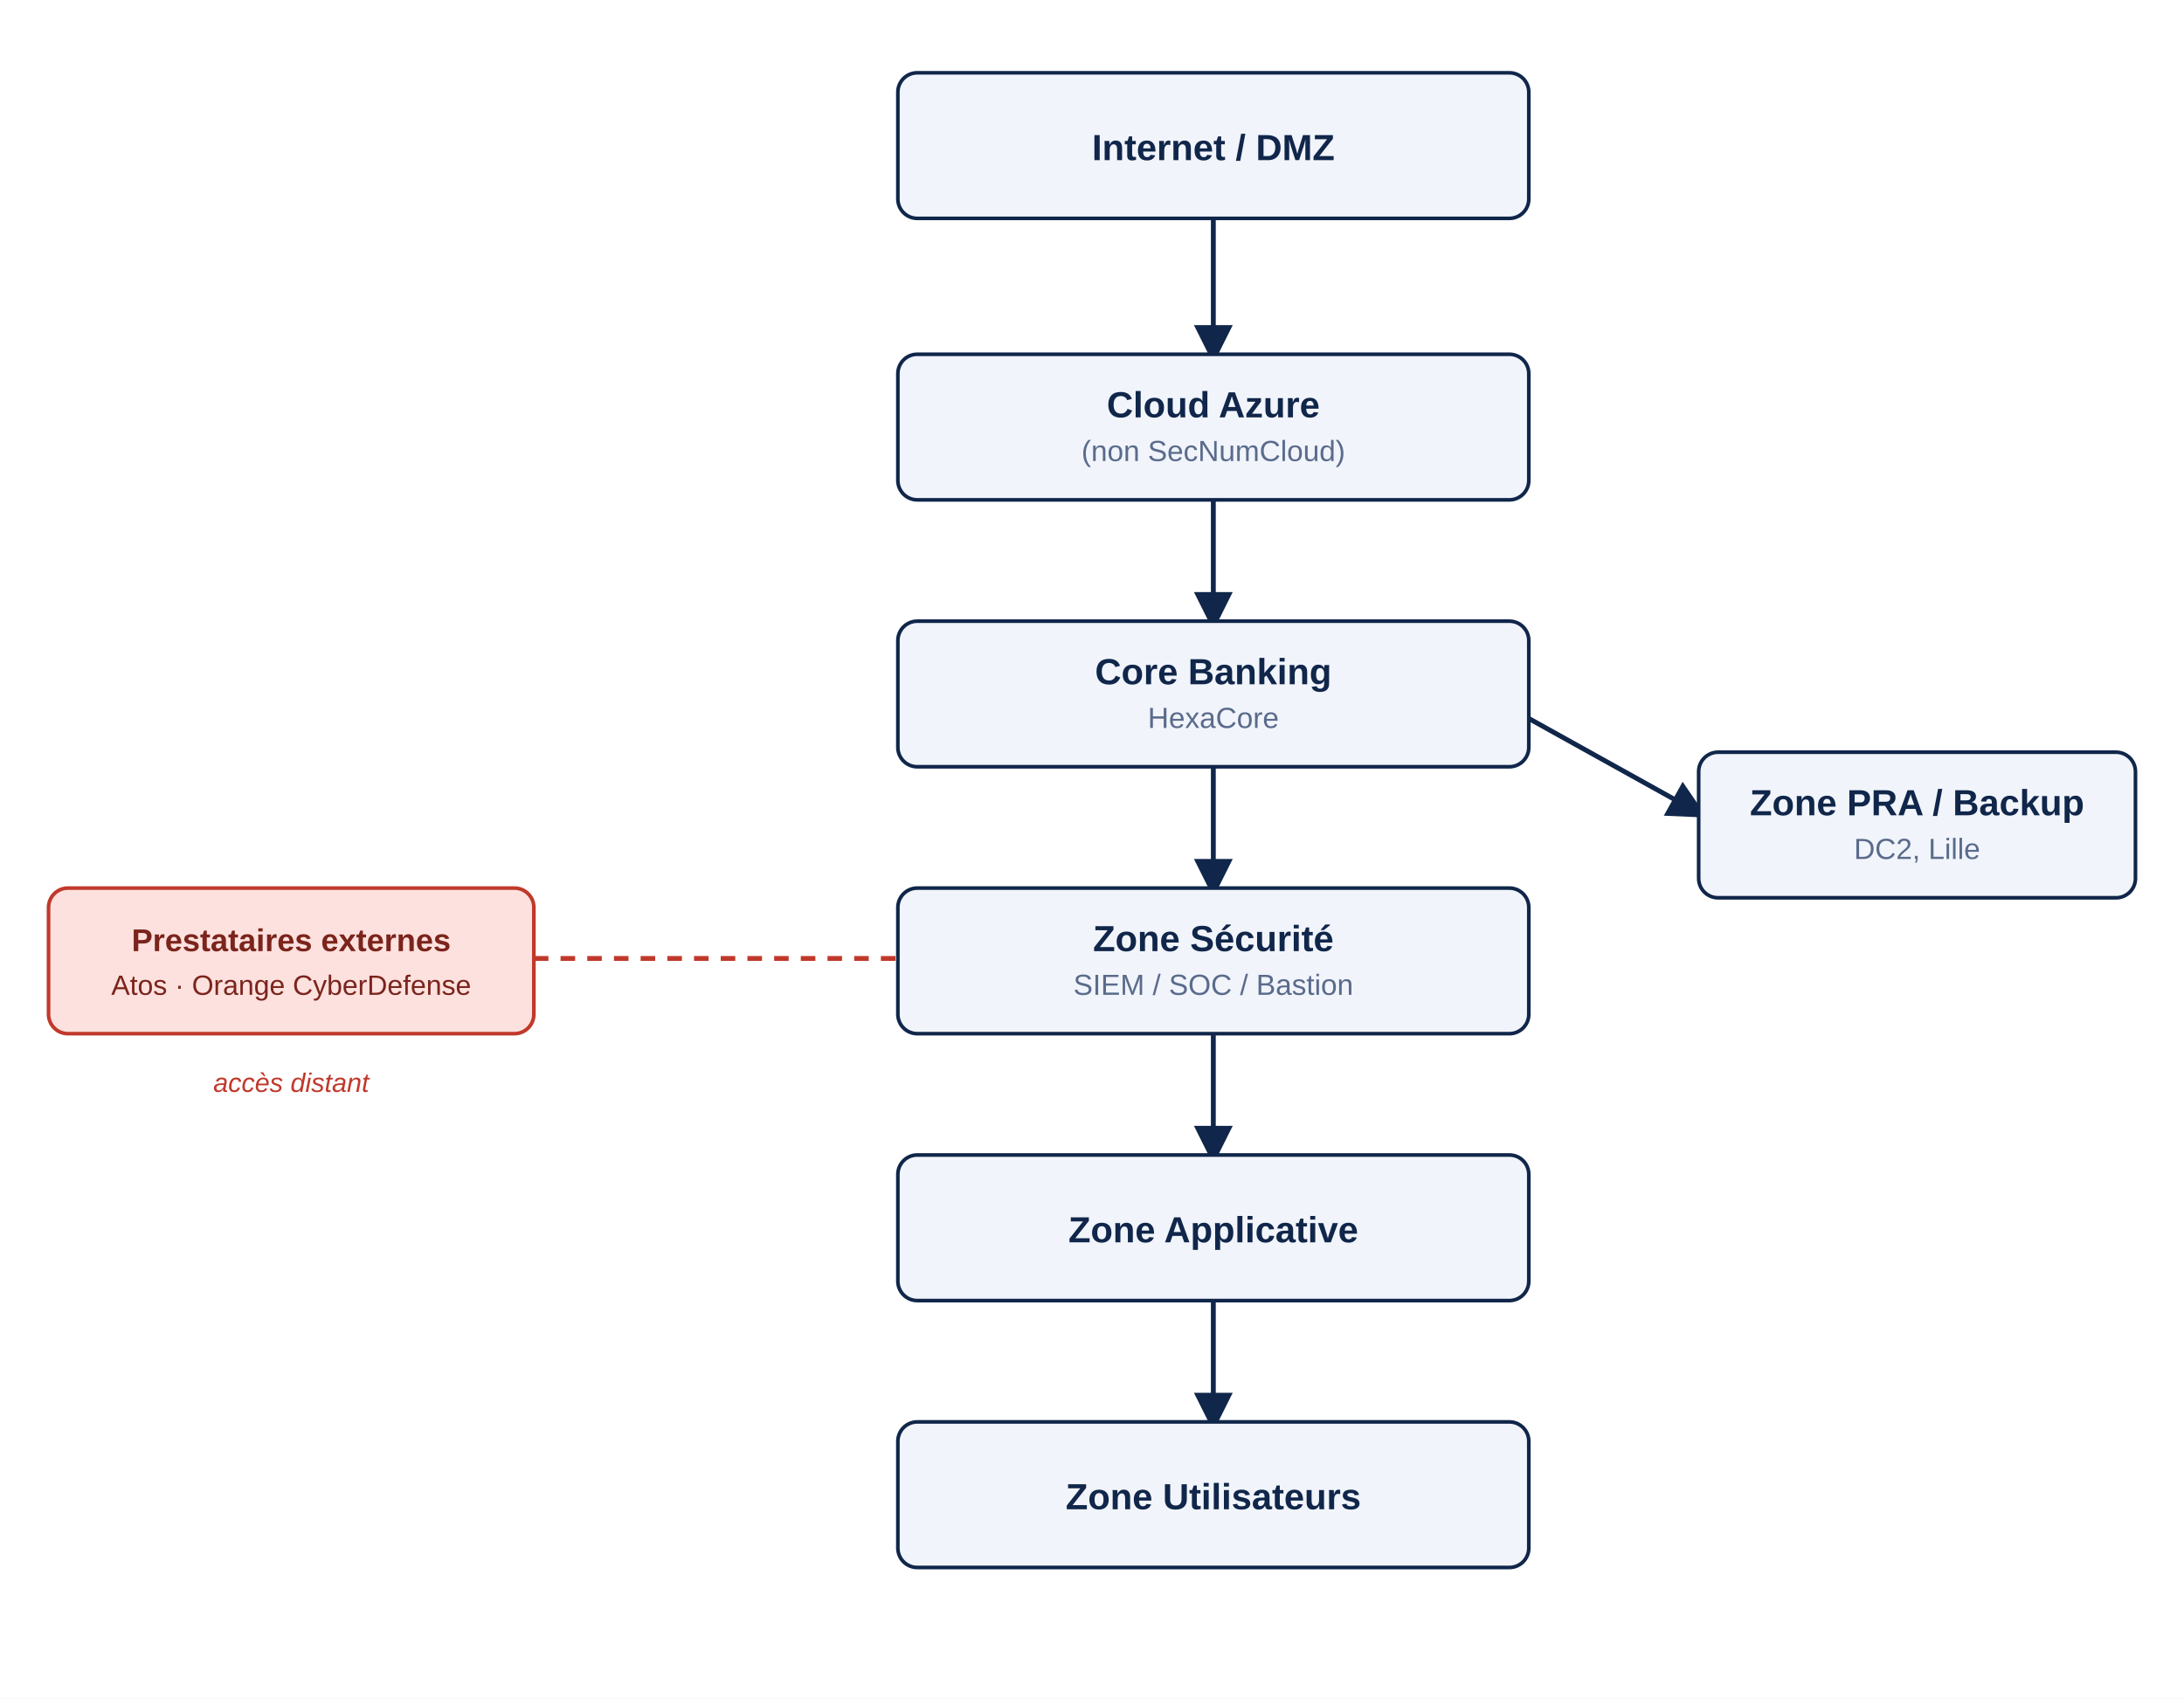
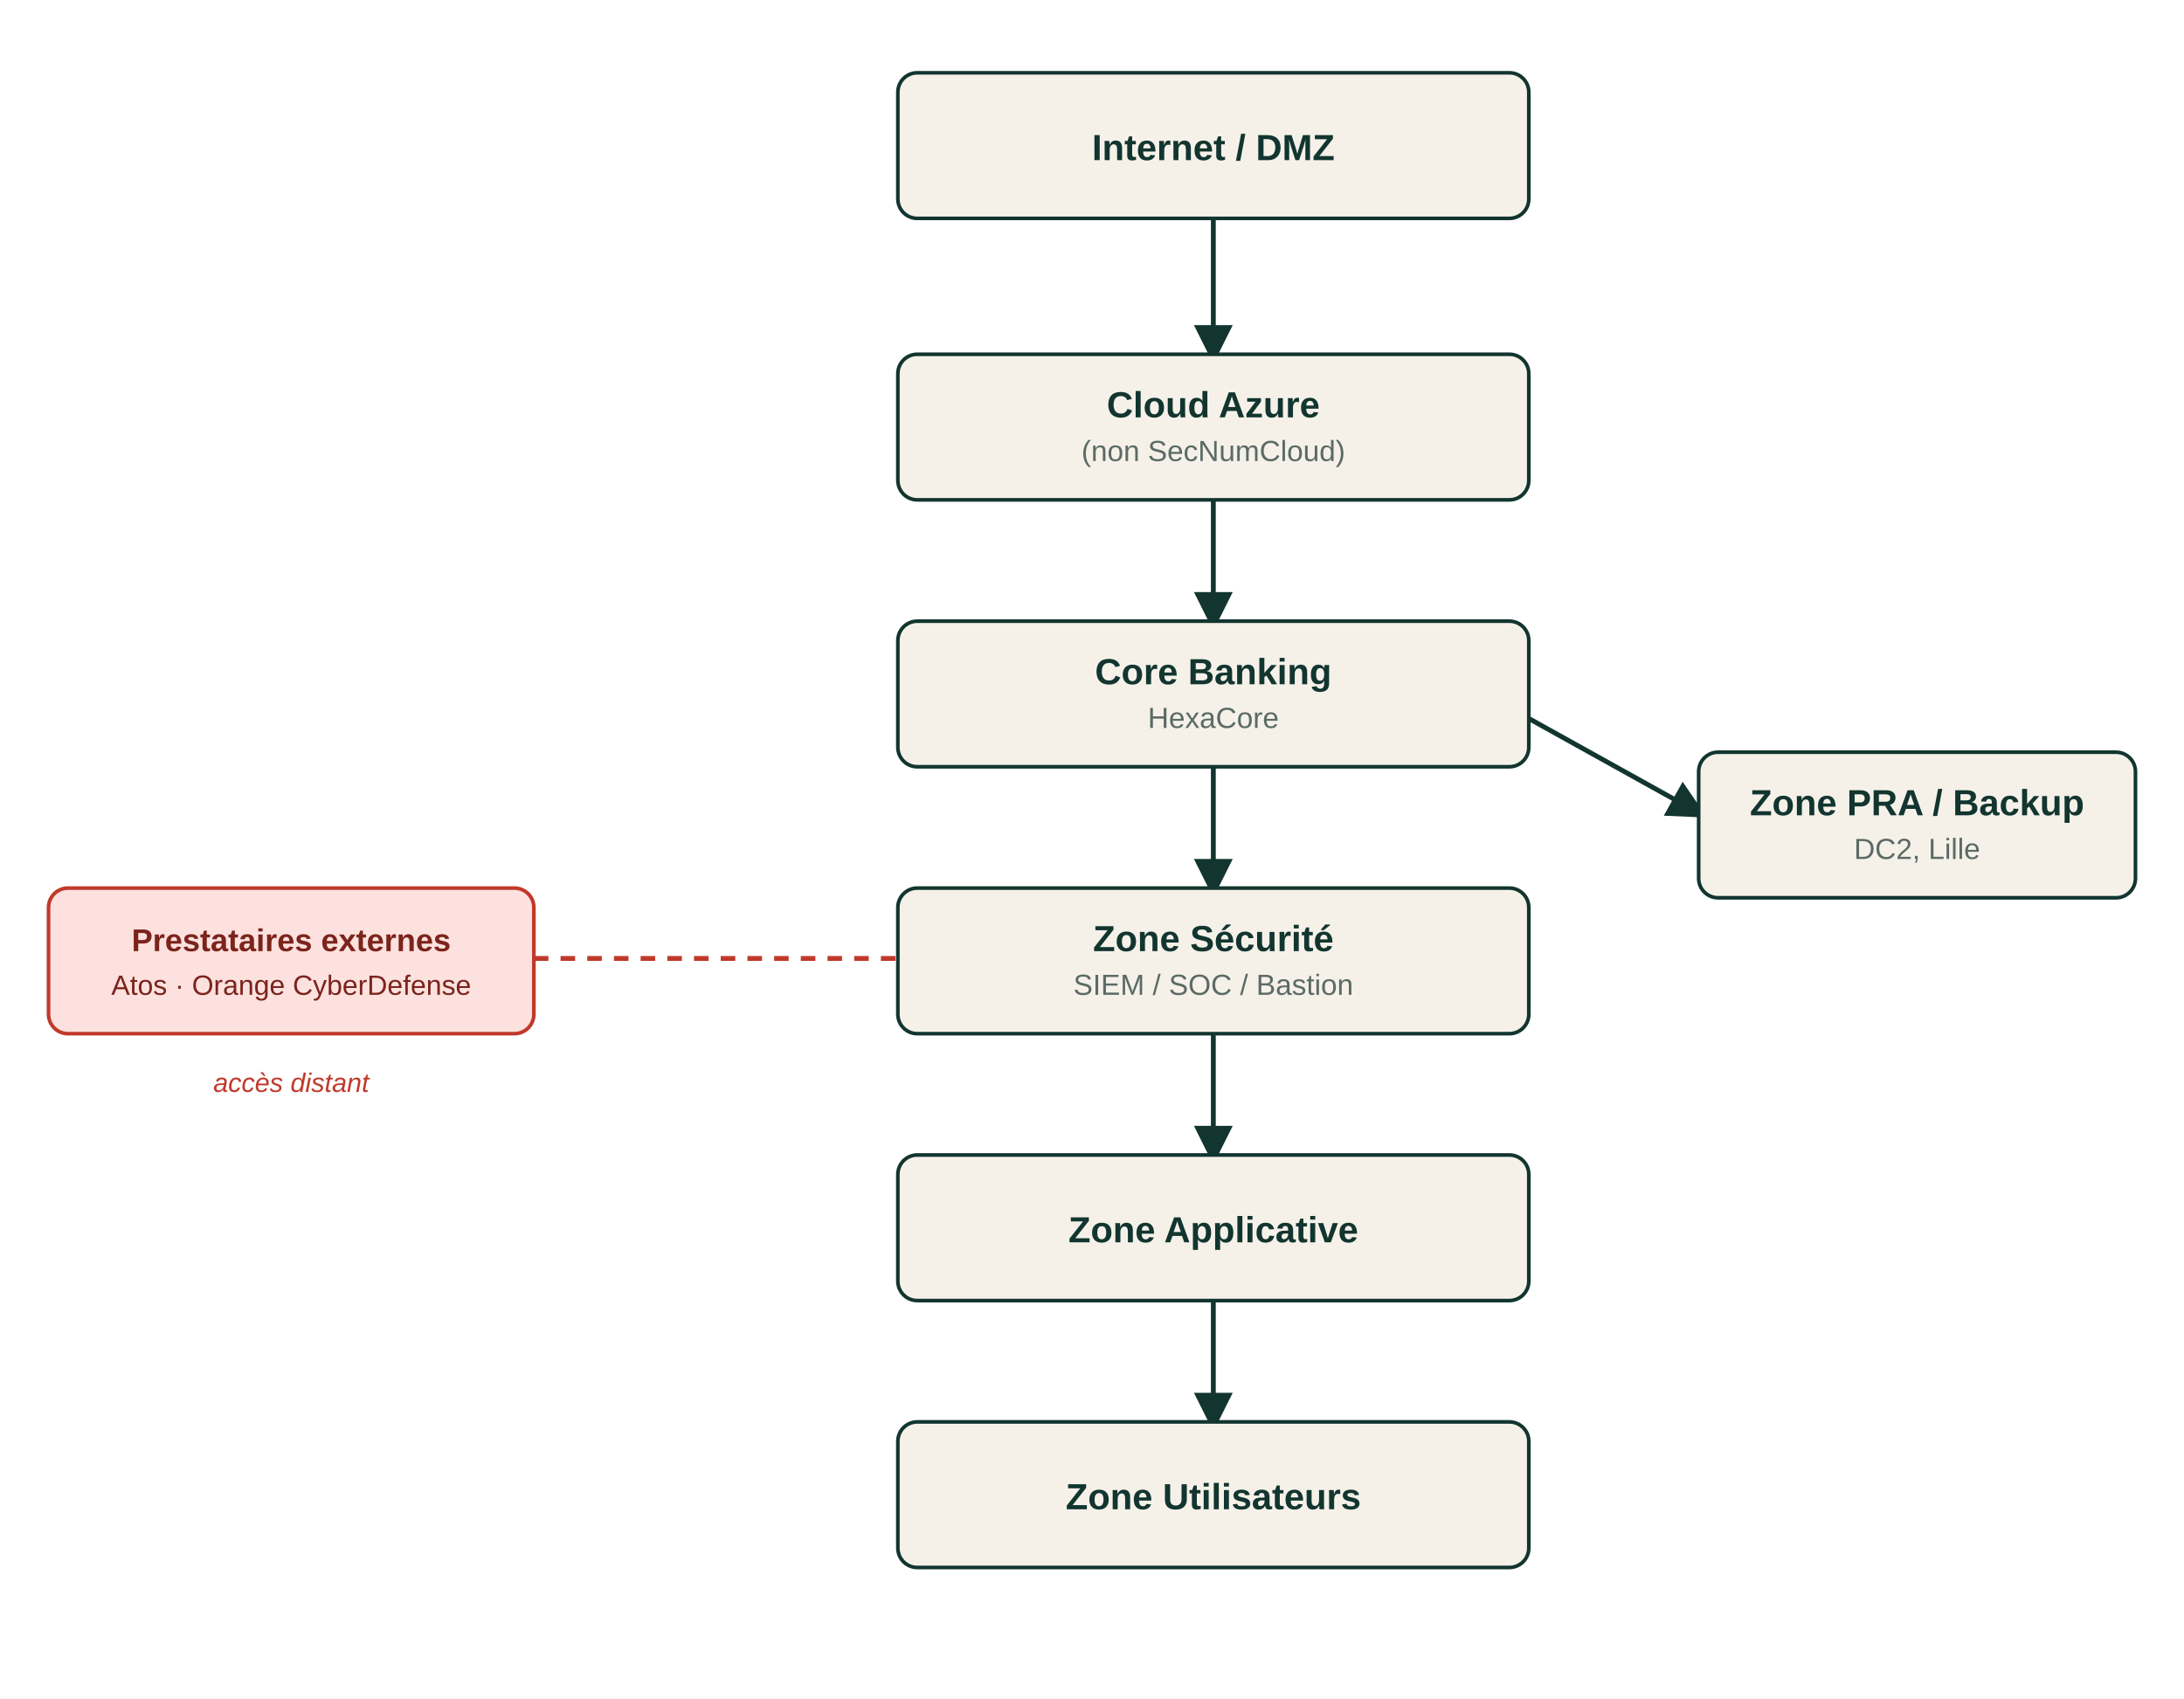
<svg xmlns="http://www.w3.org/2000/svg" viewBox="0 0 900 700" font-family="Arial, Helvetica, sans-serif">
  <defs>
    <marker id="arrowZ" markerWidth="8" markerHeight="8" refX="6" refY="4" orient="auto">
-       <path d="M0,0 L8,4 L0,8 Z" fill="#10264A" />
+       <path d="M0,0 L8,4 L0,8 Z" fill="#12352F" />
    </marker>
    <marker id="arrowR" markerWidth="8" markerHeight="8" refX="6" refY="4" orient="auto">
      <path d="M0,0 L8,4 L0,8 Z" fill="#C0392B" />
    </marker>
  </defs>
  <rect width="900" height="700" fill="#FFFFFF" />
-   <g stroke="#10264A" stroke-width="2" marker-end="url(#arrowZ)" fill="none">
+   <g stroke="#12352F" stroke-width="2" marker-end="url(#arrowZ)" fill="none">
    <line x1="500" y1="90" x2="500" y2="146" />
    <line x1="500" y1="200" x2="500" y2="256" />
    <line x1="500" y1="310" x2="500" y2="366" />
    <line x1="500" y1="420" x2="500" y2="476" />
    <line x1="500" y1="530" x2="500" y2="586" />
  </g>
-   <line x1="610" y1="285" x2="700" y2="335" stroke="#10264A" stroke-width="2" marker-end="url(#arrowZ)" fill="none" />
+   <line x1="610" y1="285" x2="700" y2="335" stroke="#12352F" stroke-width="2" marker-end="url(#arrowZ)" fill="none" />
  <line x1="220" y1="395" x2="390" y2="395" stroke="#C0392B" stroke-width="2" stroke-dasharray="6,5" marker-end="url(#arrowR)" fill="none" />
  <g font-size="15" font-weight="700" text-anchor="middle">
-     <rect x="370" y="30" width="260" height="60" rx="8" fill="#F1F4FA" stroke="#10264A" stroke-width="1.5" />
-     <text x="500" y="66" fill="#10264A">Internet / DMZ</text>
-     <rect x="370" y="146" width="260" height="60" rx="8" fill="#F1F4FA" stroke="#10264A" stroke-width="1.5" />
-     <text x="500" y="172" fill="#10264A">Cloud Azure</text>
-     <text x="500" y="190" font-weight="400" font-size="12" fill="#5A6B8C">(non SecNumCloud)</text>
-     <rect x="370" y="256" width="260" height="60" rx="8" fill="#F1F4FA" stroke="#10264A" stroke-width="1.5" />
-     <text x="500" y="282" fill="#10264A">Core Banking</text>
-     <text x="500" y="300" font-weight="400" font-size="12" fill="#5A6B8C">HexaCore</text>
-     <rect x="370" y="366" width="260" height="60" rx="8" fill="#F1F4FA" stroke="#10264A" stroke-width="1.5" />
-     <text x="500" y="392" fill="#10264A">Zone Sécurité</text>
-     <text x="500" y="410" font-weight="400" font-size="12" fill="#5A6B8C">SIEM / SOC / Bastion</text>
-     <rect x="370" y="476" width="260" height="60" rx="8" fill="#F1F4FA" stroke="#10264A" stroke-width="1.5" />
-     <text x="500" y="512" fill="#10264A">Zone Applicative</text>
-     <rect x="370" y="586" width="260" height="60" rx="8" fill="#F1F4FA" stroke="#10264A" stroke-width="1.5" />
-     <text x="500" y="622" fill="#10264A">Zone Utilisateurs</text>
-     <rect x="700" y="310" width="180" height="60" rx="8" fill="#F1F4FA" stroke="#10264A" stroke-width="1.5" />
-     <text x="790" y="336" fill="#10264A">Zone PRA / Backup</text>
-     <text x="790" y="354" font-weight="400" font-size="12" fill="#5A6B8C">DC2, Lille</text>
+     <rect x="370" y="30" width="260" height="60" rx="8" fill="#F5F1E9" stroke="#12352F" stroke-width="1.5" />
+     <text x="500" y="66" fill="#12352F">Internet / DMZ</text>
+     <rect x="370" y="146" width="260" height="60" rx="8" fill="#F5F1E9" stroke="#12352F" stroke-width="1.5" />
+     <text x="500" y="172" fill="#12352F">Cloud Azure</text>
+     <text x="500" y="190" font-weight="400" font-size="12" fill="#5B6B65">(non SecNumCloud)</text>
+     <rect x="370" y="256" width="260" height="60" rx="8" fill="#F5F1E9" stroke="#12352F" stroke-width="1.5" />
+     <text x="500" y="282" fill="#12352F">Core Banking</text>
+     <text x="500" y="300" font-weight="400" font-size="12" fill="#5B6B65">HexaCore</text>
+     <rect x="370" y="366" width="260" height="60" rx="8" fill="#F5F1E9" stroke="#12352F" stroke-width="1.5" />
+     <text x="500" y="392" fill="#12352F">Zone Sécurité</text>
+     <text x="500" y="410" font-weight="400" font-size="12" fill="#5B6B65">SIEM / SOC / Bastion</text>
+     <rect x="370" y="476" width="260" height="60" rx="8" fill="#F5F1E9" stroke="#12352F" stroke-width="1.5" />
+     <text x="500" y="512" fill="#12352F">Zone Applicative</text>
+     <rect x="370" y="586" width="260" height="60" rx="8" fill="#F5F1E9" stroke="#12352F" stroke-width="1.5" />
+     <text x="500" y="622" fill="#12352F">Zone Utilisateurs</text>
+     <rect x="700" y="310" width="180" height="60" rx="8" fill="#F5F1E9" stroke="#12352F" stroke-width="1.5" />
+     <text x="790" y="336" fill="#12352F">Zone PRA / Backup</text>
+     <text x="790" y="354" font-weight="400" font-size="12" fill="#5B6B65">DC2, Lille</text>
    <rect x="20" y="366" width="200" height="60" rx="8" fill="#FCE1DE" stroke="#C0392B" stroke-width="1.5" />
    <text x="120" y="392" fill="#7B241C" font-size="13">Prestataires externes</text>
    <text x="120" y="410" font-weight="400" font-size="11.5" fill="#7B241C">Atos · Orange CyberDefense</text>
  </g>
  <text x="120" y="450" font-size="11" fill="#C0392B" text-anchor="middle" font-style="italic">accès distant</text>
</svg>
